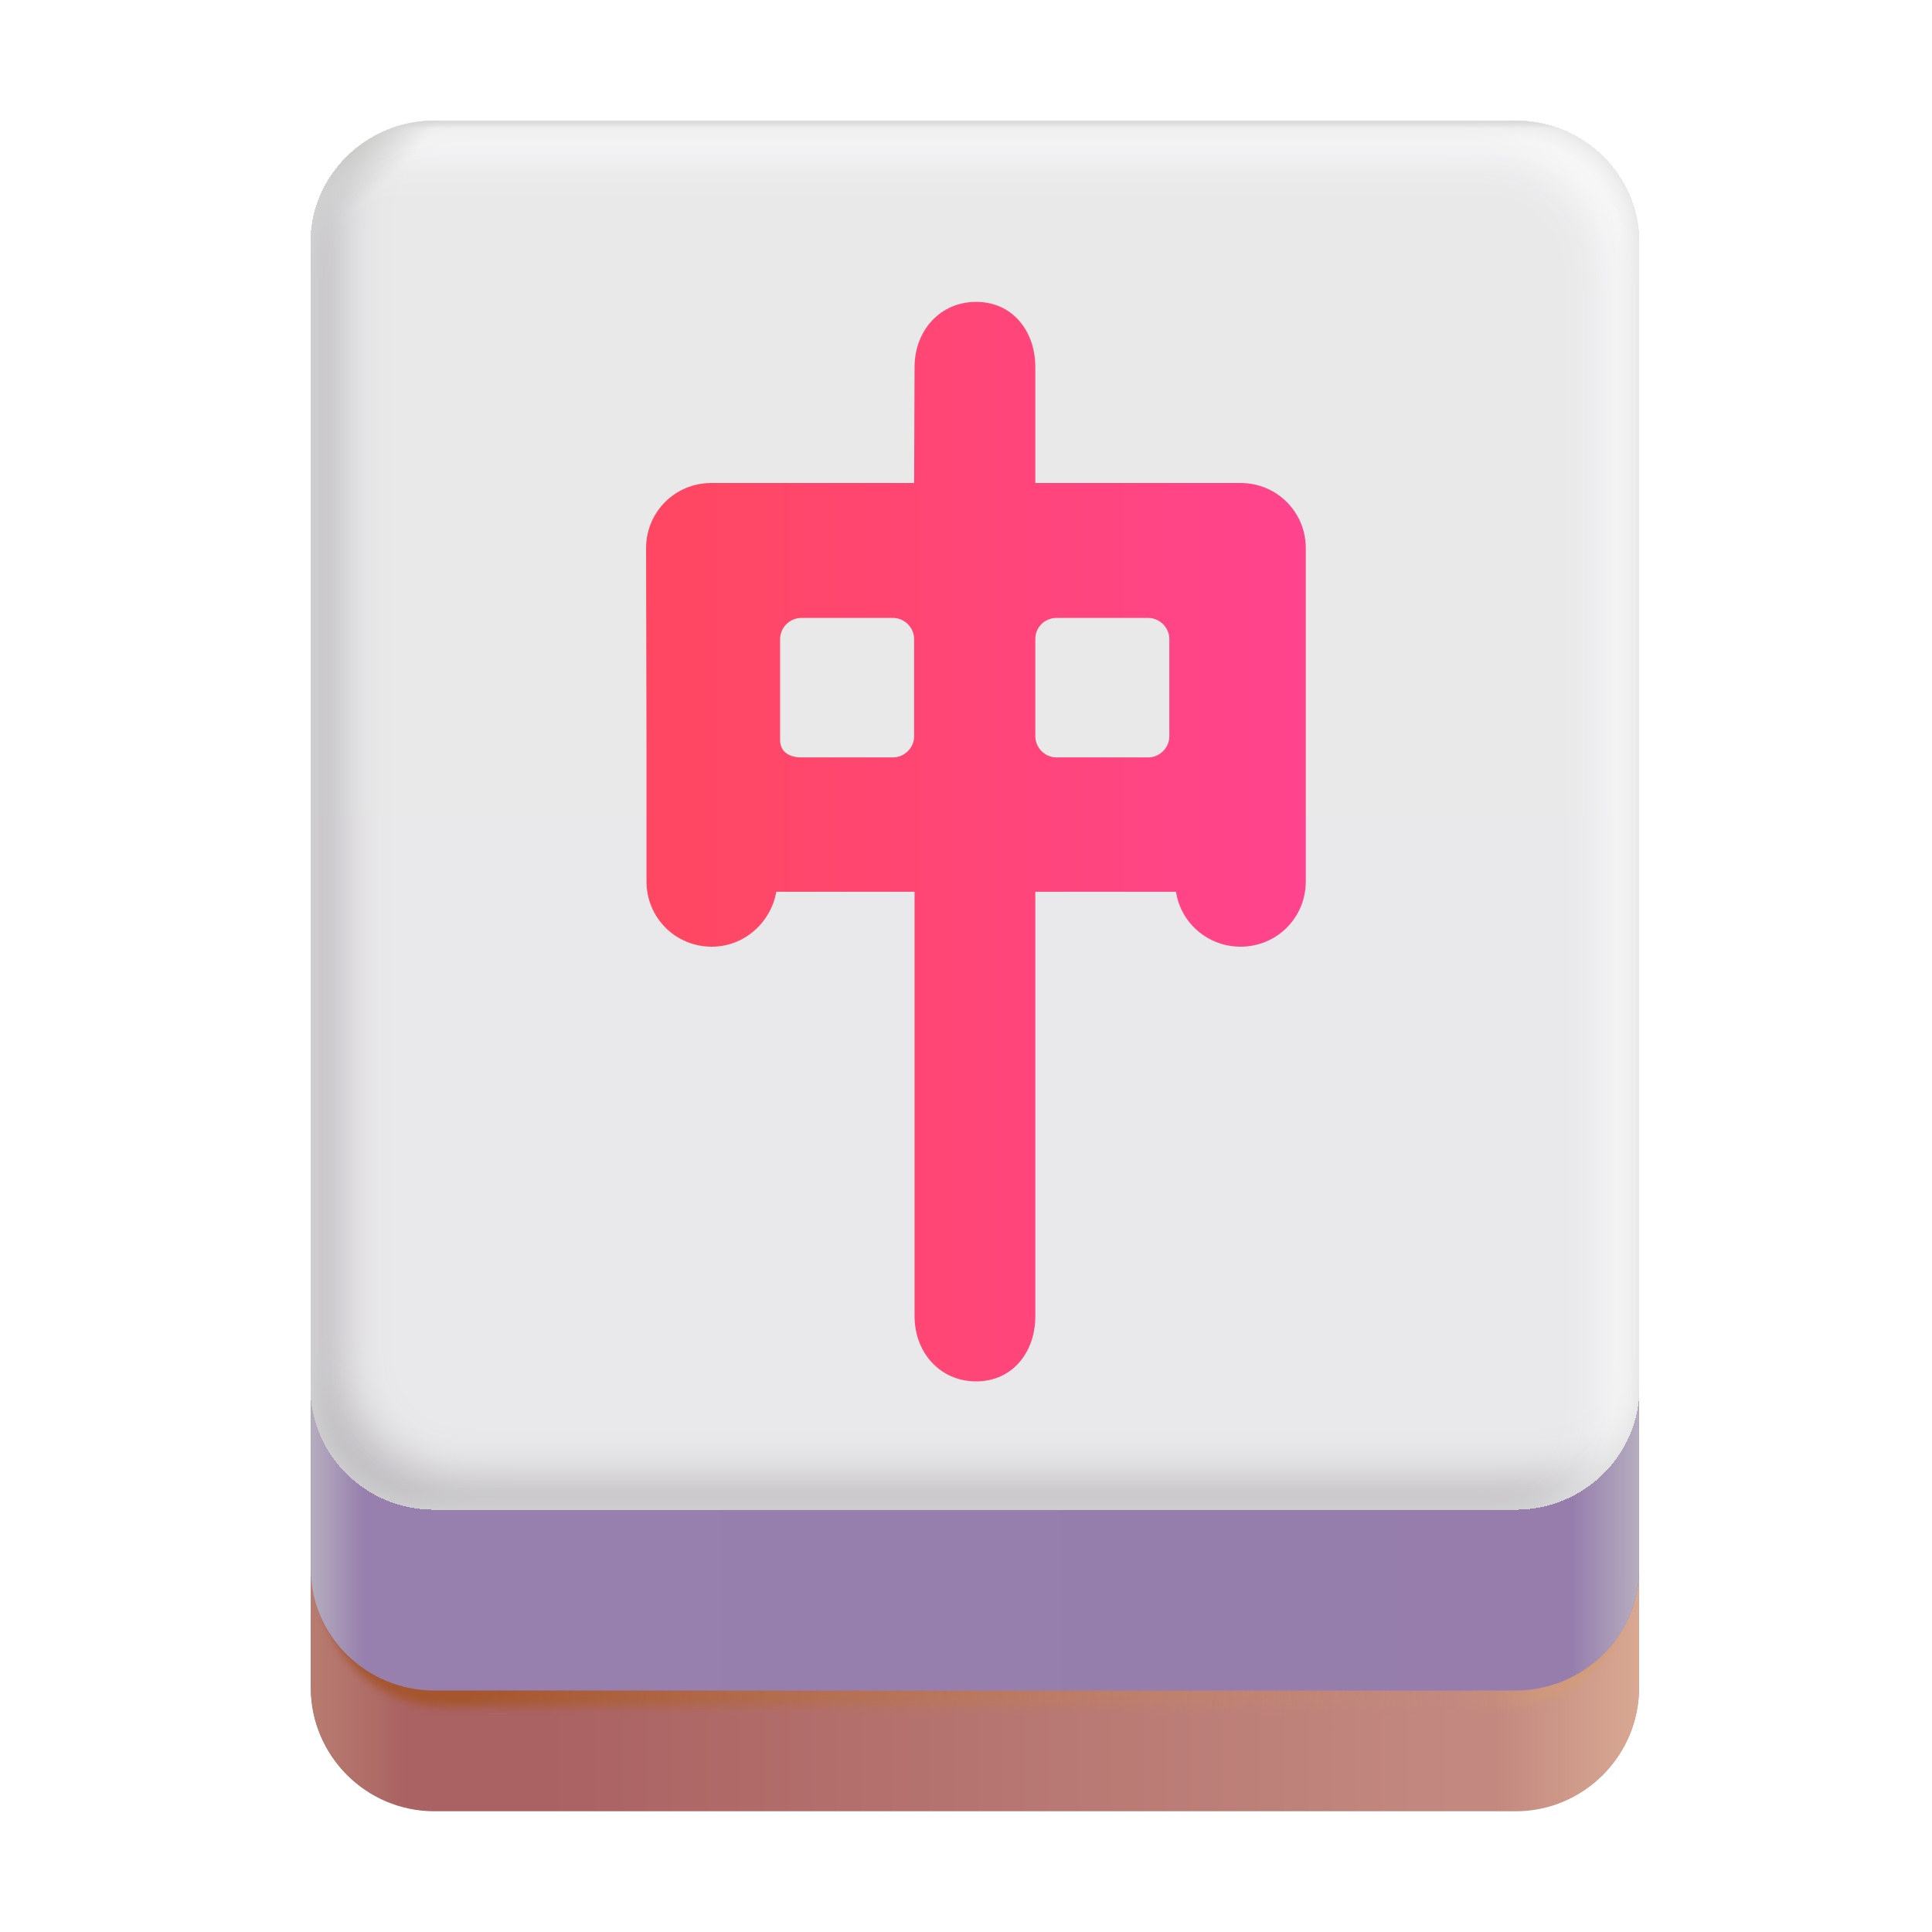
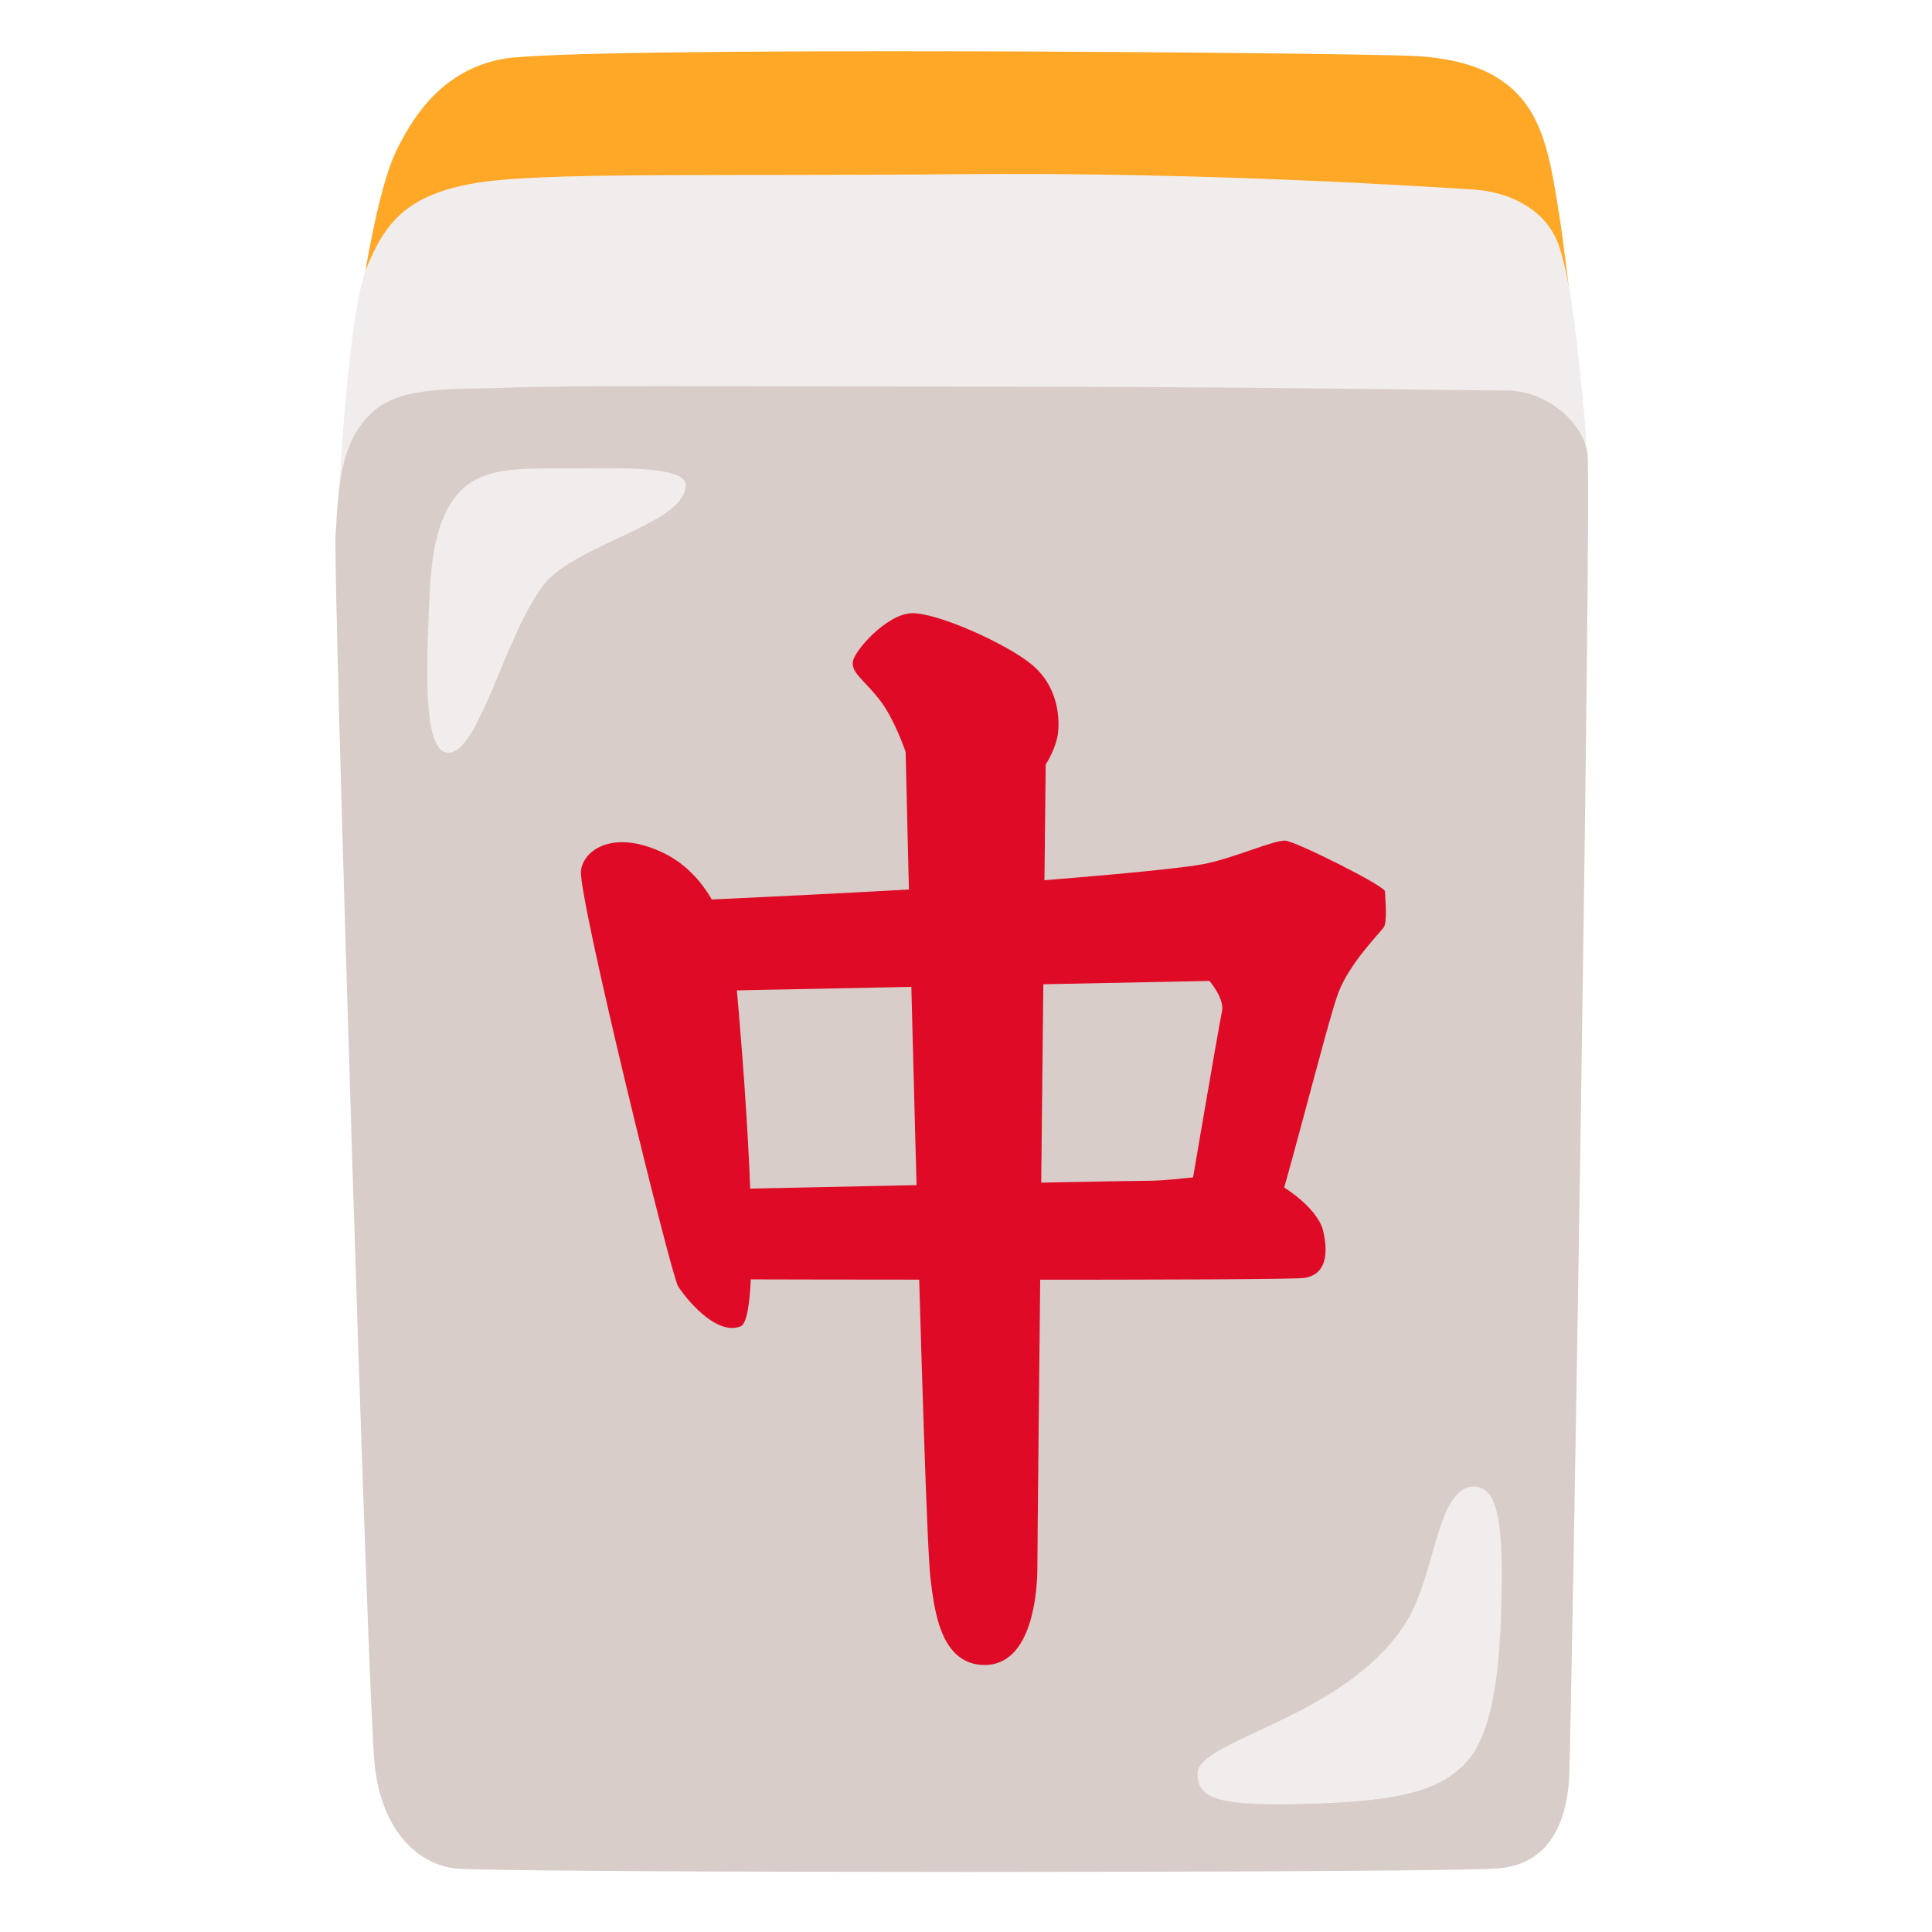
- <svg xmlns="http://www.w3.org/2000/svg" width="32" height="32" viewBox="0 0 32 32" fill="none">
-   <path d="M25.102 6.61H7.193C6.066 6.61 5.148 7.53 5.148 8.66V27.95C5.148 29.08 6.066 30 7.193 30H25.102C26.23 30 27.148 29.08 27.148 27.95V8.66C27.148 7.53 26.23 6.61 25.102 6.61Z" fill="url(#paint0_linear_18_4139)" />
-   <path d="M25.102 6.61H7.193C6.066 6.61 5.148 7.53 5.148 8.66V27.95C5.148 29.08 6.066 30 7.193 30H25.102C26.23 30 27.148 29.08 27.148 27.95V8.66C27.148 7.53 26.23 6.61 25.102 6.61Z" fill="url(#paint1_linear_18_4139)" />
-   <path d="M25.102 6.61H7.193C6.066 6.61 5.148 7.53 5.148 8.66V27.95C5.148 29.08 6.066 30 7.193 30H25.102C26.23 30 27.148 29.08 27.148 27.95V8.66C27.148 7.53 26.23 6.61 25.102 6.61Z" fill="url(#paint2_linear_18_4139)" />
-   <g filter="url(#filter0_f_18_4139)">
-     <path d="M24.939 5.684H7.356C6.249 5.684 5.348 6.563 5.348 7.654V26.285C5.348 27.377 6.249 28.265 7.356 28.265H24.939C26.046 28.265 26.948 27.377 26.948 26.285V7.654C26.948 6.563 26.046 5.684 24.939 5.684Z" fill="url(#paint3_linear_18_4139)" />
-   </g>
-   <path d="M25.102 5H7.193C6.066 5 5.148 5.895 5.148 7.007V25.983C5.148 27.095 6.066 28 7.193 28H25.102C26.23 28 27.148 27.095 27.148 25.983V7.007C27.148 5.895 26.23 5 25.102 5Z" fill="url(#paint4_linear_18_4139)" />
-   <path d="M25.102 5H7.193C6.066 5 5.148 5.895 5.148 7.007V25.983C5.148 27.095 6.066 28 7.193 28H25.102C26.23 28 27.148 27.095 27.148 25.983V7.007C27.148 5.895 26.23 5 25.102 5Z" fill="url(#paint5_linear_18_4139)" />
-   <path d="M25.102 5H7.193C6.066 5 5.148 5.895 5.148 7.007V25.983C5.148 27.095 6.066 28 7.193 28H25.102C26.23 28 27.148 27.095 27.148 25.983V7.007C27.148 5.895 26.23 5 25.102 5Z" fill="url(#paint6_linear_18_4139)" />
-   <g filter="url(#filter1_iii_18_4139)">
-     <path d="M25.102 2H7.193C6.066 2 5.148 2.905 5.148 4.016V22.984C5.148 24.095 6.066 25 7.193 25H25.102C26.23 25 27.148 24.095 27.148 22.984V4.016C27.148 2.905 26.23 2 25.102 2Z" fill="url(#paint7_linear_18_4139)" />
-   </g>
-   <path d="M25.102 2H7.193C6.066 2 5.148 2.905 5.148 4.016V22.984C5.148 24.095 6.066 25 7.193 25H25.102C26.23 25 27.148 24.095 27.148 22.984V4.016C27.148 2.905 26.23 2 25.102 2Z" fill="url(#paint8_linear_18_4139)" />
-   <path d="M25.102 2H7.193C6.066 2 5.148 2.905 5.148 4.016V22.984C5.148 24.095 6.066 25 7.193 25H25.102C26.23 25 27.148 24.095 27.148 22.984V4.016C27.148 2.905 26.23 2 25.102 2Z" fill="url(#paint9_radial_18_4139)" />
-   <path d="M20.548 8H17.148L17.148 6.08C17.148 5.48 16.768 5 16.168 5C15.568 5 15.148 5.48 15.148 6.08L15.141 8H11.781C11.181 8 10.701 8.48 10.701 9.08L10.708 12.34V13.69V14.6C10.708 15.2 11.188 15.68 11.788 15.68C12.328 15.68 12.768 15.28 12.858 14.77H15.148V21.8C15.148 22.4 15.568 22.88 16.168 22.88C16.768 22.88 17.148 22.4 17.148 21.8V14.77H19.478C19.558 15.29 20.008 15.68 20.548 15.68C21.148 15.68 21.628 15.2 21.628 14.6V13.69V12.34L21.628 9.08C21.628 8.48 21.148 8 20.548 8ZM12.921 12.26C12.921 12.07 12.921 10.585 12.921 10.585C12.921 10.395 13.081 10.235 13.271 10.235H14.791C14.981 10.235 15.141 10.395 15.141 10.585V12.195C15.141 12.385 14.981 12.545 14.791 12.545H13.271C13.071 12.545 12.921 12.45 12.921 12.26ZM17.498 10.235H19.018C19.208 10.235 19.368 10.395 19.368 10.585V12.195C19.368 12.385 19.208 12.545 19.018 12.545H17.498C17.308 12.545 17.148 12.385 17.148 12.195V10.585C17.148 10.385 17.308 10.235 17.498 10.235Z" fill="url(#paint10_linear_18_4139)" />
-   <defs>
-     <filter id="filter0_f_18_4139" x="5.198" y="5.534" width="21.9" height="22.881" filterUnits="userSpaceOnUse" color-interpolation-filters="sRGB">
-       <feFlood flood-opacity="0" result="BackgroundImageFix" />
-       <feBlend mode="normal" in="SourceGraphic" in2="BackgroundImageFix" result="shape" />
-       <feGaussianBlur stdDeviation="0.075" result="effect1_foregroundBlur_18_4139" />
-     </filter>
-     <filter id="filter1_iii_18_4139" x="4.648" y="1.5" width="23" height="24" filterUnits="userSpaceOnUse" color-interpolation-filters="sRGB">
-       <feFlood flood-opacity="0" result="BackgroundImageFix" />
-       <feBlend mode="normal" in="SourceGraphic" in2="BackgroundImageFix" result="shape" />
-       <feColorMatrix in="SourceAlpha" type="matrix" values="0 0 0 0 0 0 0 0 0 0 0 0 0 0 0 0 0 0 127 0" result="hardAlpha" />
-       <feOffset dx="0.5" dy="-0.5" />
-       <feGaussianBlur stdDeviation="0.375" />
-       <feComposite in2="hardAlpha" operator="arithmetic" k2="-1" k3="1" />
-       <feColorMatrix type="matrix" values="0 0 0 0 0.741 0 0 0 0 0.733 0 0 0 0 0.749 0 0 0 1 0" />
-       <feBlend mode="normal" in2="shape" result="effect1_innerShadow_18_4139" />
-       <feColorMatrix in="SourceAlpha" type="matrix" values="0 0 0 0 0 0 0 0 0 0 0 0 0 0 0 0 0 0 127 0" result="hardAlpha" />
-       <feOffset dx="-0.5" dy="0.5" />
-       <feGaussianBlur stdDeviation="0.375" />
-       <feComposite in2="hardAlpha" operator="arithmetic" k2="-1" k3="1" />
-       <feColorMatrix type="matrix" values="0 0 0 0 0.984 0 0 0 0 0.984 0 0 0 0 0.988 0 0 0 1 0" />
-       <feBlend mode="normal" in2="effect1_innerShadow_18_4139" result="effect2_innerShadow_18_4139" />
-       <feColorMatrix in="SourceAlpha" type="matrix" values="0 0 0 0 0 0 0 0 0 0 0 0 0 0 0 0 0 0 127 0" result="hardAlpha" />
-       <feOffset />
-       <feGaussianBlur stdDeviation="0.25" />
-       <feComposite in2="hardAlpha" operator="arithmetic" k2="-1" k3="1" />
-       <feColorMatrix type="matrix" values="0 0 0 0 0.847 0 0 0 0 0.847 0 0 0 0 0.843 0 0 0 1 0" />
-       <feBlend mode="normal" in2="effect2_innerShadow_18_4139" result="effect3_innerShadow_18_4139" />
-     </filter>
-     <linearGradient id="paint0_linear_18_4139" x1="8.952" y1="29.625" x2="24.229" y2="29.625" gradientUnits="userSpaceOnUse">
-       <stop stop-color="#AA6262" />
-       <stop offset="1" stop-color="#C38980" />
-     </linearGradient>
-     <linearGradient id="paint1_linear_18_4139" x1="27.148" y1="30" x2="24.773" y2="30" gradientUnits="userSpaceOnUse">
-       <stop stop-color="#D8A892" />
-       <stop offset="1" stop-color="#D8A892" stop-opacity="0" />
-     </linearGradient>
-     <linearGradient id="paint2_linear_18_4139" x1="5.148" y1="30" x2="6.773" y2="30" gradientUnits="userSpaceOnUse">
-       <stop stop-color="#B77C70" />
-       <stop offset="1" stop-color="#B77C70" stop-opacity="0" />
-     </linearGradient>
-     <linearGradient id="paint3_linear_18_4139" x1="7.766" y1="27.428" x2="27.24" y2="27.428" gradientUnits="userSpaceOnUse">
-       <stop stop-color="#A5562E" />
-       <stop offset="0.841" stop-color="#D39D70" stop-opacity="0" />
-       <stop offset="1" stop-color="#D39D70" />
-     </linearGradient>
-     <linearGradient id="paint4_linear_18_4139" x1="9.148" y1="25.688" x2="26.023" y2="25.688" gradientUnits="userSpaceOnUse">
-       <stop stop-color="#9780AD" />
-       <stop offset="1" stop-color="#967DAC" />
-     </linearGradient>
-     <linearGradient id="paint5_linear_18_4139" x1="5.148" y1="26.25" x2="6.023" y2="26.25" gradientUnits="userSpaceOnUse">
-       <stop stop-color="#B5ADBF" />
-       <stop offset="1" stop-color="#B5ADBF" stop-opacity="0" />
-     </linearGradient>
-     <linearGradient id="paint6_linear_18_4139" x1="27.148" y1="26.25" x2="26.023" y2="26.25" gradientUnits="userSpaceOnUse">
-       <stop stop-color="#B5ADBF" />
-       <stop offset="1" stop-color="#B5ADBF" stop-opacity="0" />
-     </linearGradient>
-     <linearGradient id="paint7_linear_18_4139" x1="16.148" y1="2" x2="16.148" y2="25" gradientUnits="userSpaceOnUse">
-       <stop stop-color="#E9E9EA" />
-       <stop offset="1" stop-color="#E9E8EA" />
-     </linearGradient>
-     <linearGradient id="paint8_linear_18_4139" x1="16.148" y1="2" x2="16.148" y2="2.125" gradientUnits="userSpaceOnUse">
-       <stop stop-color="#D8D8D7" />
-       <stop offset="1" stop-color="#D8D8D7" stop-opacity="0" />
-     </linearGradient>
-     <radialGradient id="paint9_radial_18_4139" cx="0" cy="0" r="1" gradientUnits="userSpaceOnUse" gradientTransform="translate(5.66336 2.4375) rotate(48.4474) scale(0.918691 2.50999)">
-       <stop stop-color="#C6C7C5" />
-       <stop offset="1" stop-color="#C6C7C5" stop-opacity="0" />
-     </radialGradient>
-     <linearGradient id="paint10_linear_18_4139" x1="11.27" y1="13.94" x2="21.628" y2="13.94" gradientUnits="userSpaceOnUse">
-       <stop stop-color="#FF4763" />
-       <stop offset="1" stop-color="#FF448E" />
-     </linearGradient>
-   </defs>
+ <svg xmlns="http://www.w3.org/2000/svg" version="1.1" id="Layer_2" x="0px" y="0px" viewBox="0 0 128 128" style="enable-background:new 0 0 128 128;" xml:space="preserve">
+   <path style="fill:#FFA828;" d="M23.99,19.3c0,0,0.97-6.59,2.23-9.23c1.26-2.64,3.24-5.42,7.04-6.16c4.53-0.88,57.05-0.42,60.69-0.19  c3.67,0.24,6.08,1.39,7.46,3.65c1.05,1.73,1.42,3.84,1.91,6.97c0.26,1.65,0.8,6.17,0.8,6.17L23.99,19.3z" />
+   <path style="fill:#F1EDEC;" d="M50.63,37.15l-28.16-4.68c0,0,0.59-11.65,1.81-14.7c1.22-3.05,2.73-4.87,7.16-5.63  c4.43-0.76,15.53-0.45,32.18-0.6c16.65-0.15,31.31,0.86,33.91,1.01c2.6,0.15,5.04,1.43,5.8,3.87c0.76,2.44,1.13,5.74,1.68,11.61  c0.2,2.13,0.02,6.16,0.02,6.16l-32.27,2.2L50.63,37.15z" />
+   <path style="fill:#D8CDC9;" d="M22.23,35.52c0.19-3.05,0.25-6.35,2.57-8.32c1.99-1.68,5.35-1.37,9.32-1.53  c3.67-0.14,12.98-0.06,30.55-0.06s32.36,0.26,35.11,0.26s5.09,2.15,5.39,4.14c0.31,1.99-1.07,86.15-1.22,87.98  c-0.15,1.83-0.76,5.5-4.74,5.8c-3.97,0.31-66.44,0.31-69.04,0c-2.6-0.31-4.89-2.6-5.35-6.87S22.07,37.96,22.23,35.52z" />
+   <path style="fill:#F1EDEC;" d="M29.61,49.86c2.3,0.3,4.21-9.61,7.21-11.92c3-2.3,8.61-3.51,8.61-5.81c0-1.15-3.64-1.14-7.01-1.1  c-3.37,0.04-6.27-0.24-7.91,1.5c-1.8,1.9-1.98,4.95-2.1,8.01C28.2,45.45,28.19,49.67,29.61,49.86z" />
+   <path style="fill:#F1EDEC;" d="M79.34,117.49c0,1.68,1.23,2.23,7.88,2c5.62-0.19,8.4-0.9,10.07-2.91c1.67-2,2.13-6.2,2.2-11.24  c0.04-3.49-0.05-6.85-1.81-6.85c-2.52,0-2.51,5.75-4.52,8.98C89.22,113.81,79.34,115.25,79.34,117.49z" />
+   <path style="fill:#DF0B26;" d="M60,49.82c0,0-0.74-2.21-1.75-3.49s-1.84-1.75-1.75-2.48s2.21-3.13,3.86-3.22  c1.65-0.09,6.34,2.02,8,3.4s1.84,3.31,1.75,4.41c-0.09,1.1-0.83,2.21-0.83,2.21s-0.55,50.83-0.55,53.13s-0.55,6.53-3.49,6.53  c-2.95,0-3.33-3.69-3.58-5.61C61.19,101.2,60,49.82,60,49.82z" />
+   <path style="fill:#DF0B26;" d="M38.49,57.73c-0.14,1.89,5.97,26.75,6.43,27.48s2.48,3.31,4.14,2.67c1.65-0.64,0.02-19.5-0.28-22.7  c-0.37-3.95-1.93-7.45-5.15-8.82C40.42,54.97,38.58,56.44,38.49,57.73z" />
+   <path style="fill:#DF0B26;" d="M45.51,59.67c0,0,14.67-0.66,20.74-1.12c4.7-0.36,11.4-0.92,13.42-1.29s4.78-1.65,5.52-1.56  s6.57,2.99,6.57,3.36s0.18,2.02-0.09,2.39s-2.27,2.39-3,4.32c-0.74,1.93-3.93,14.84-4.49,15.67c-0.48,0.73-5.52-1.19-5.52-1.19  s2.11-12.41,2.3-13.24s-0.83-2.02-0.83-2.02l-33.14,0.66L45.51,59.67z" />
+   <path style="fill:#DF0B26;" d="M48.14,78.78c0,0,25.92-0.55,27.94-0.55c2.02,0,6.07-0.74,7.35-0.37s3.86,2.11,4.23,3.68  s0.18,2.94-1.29,3.13s-37.96,0.09-37.96,0.09L48.14,78.78z" />
</svg>
